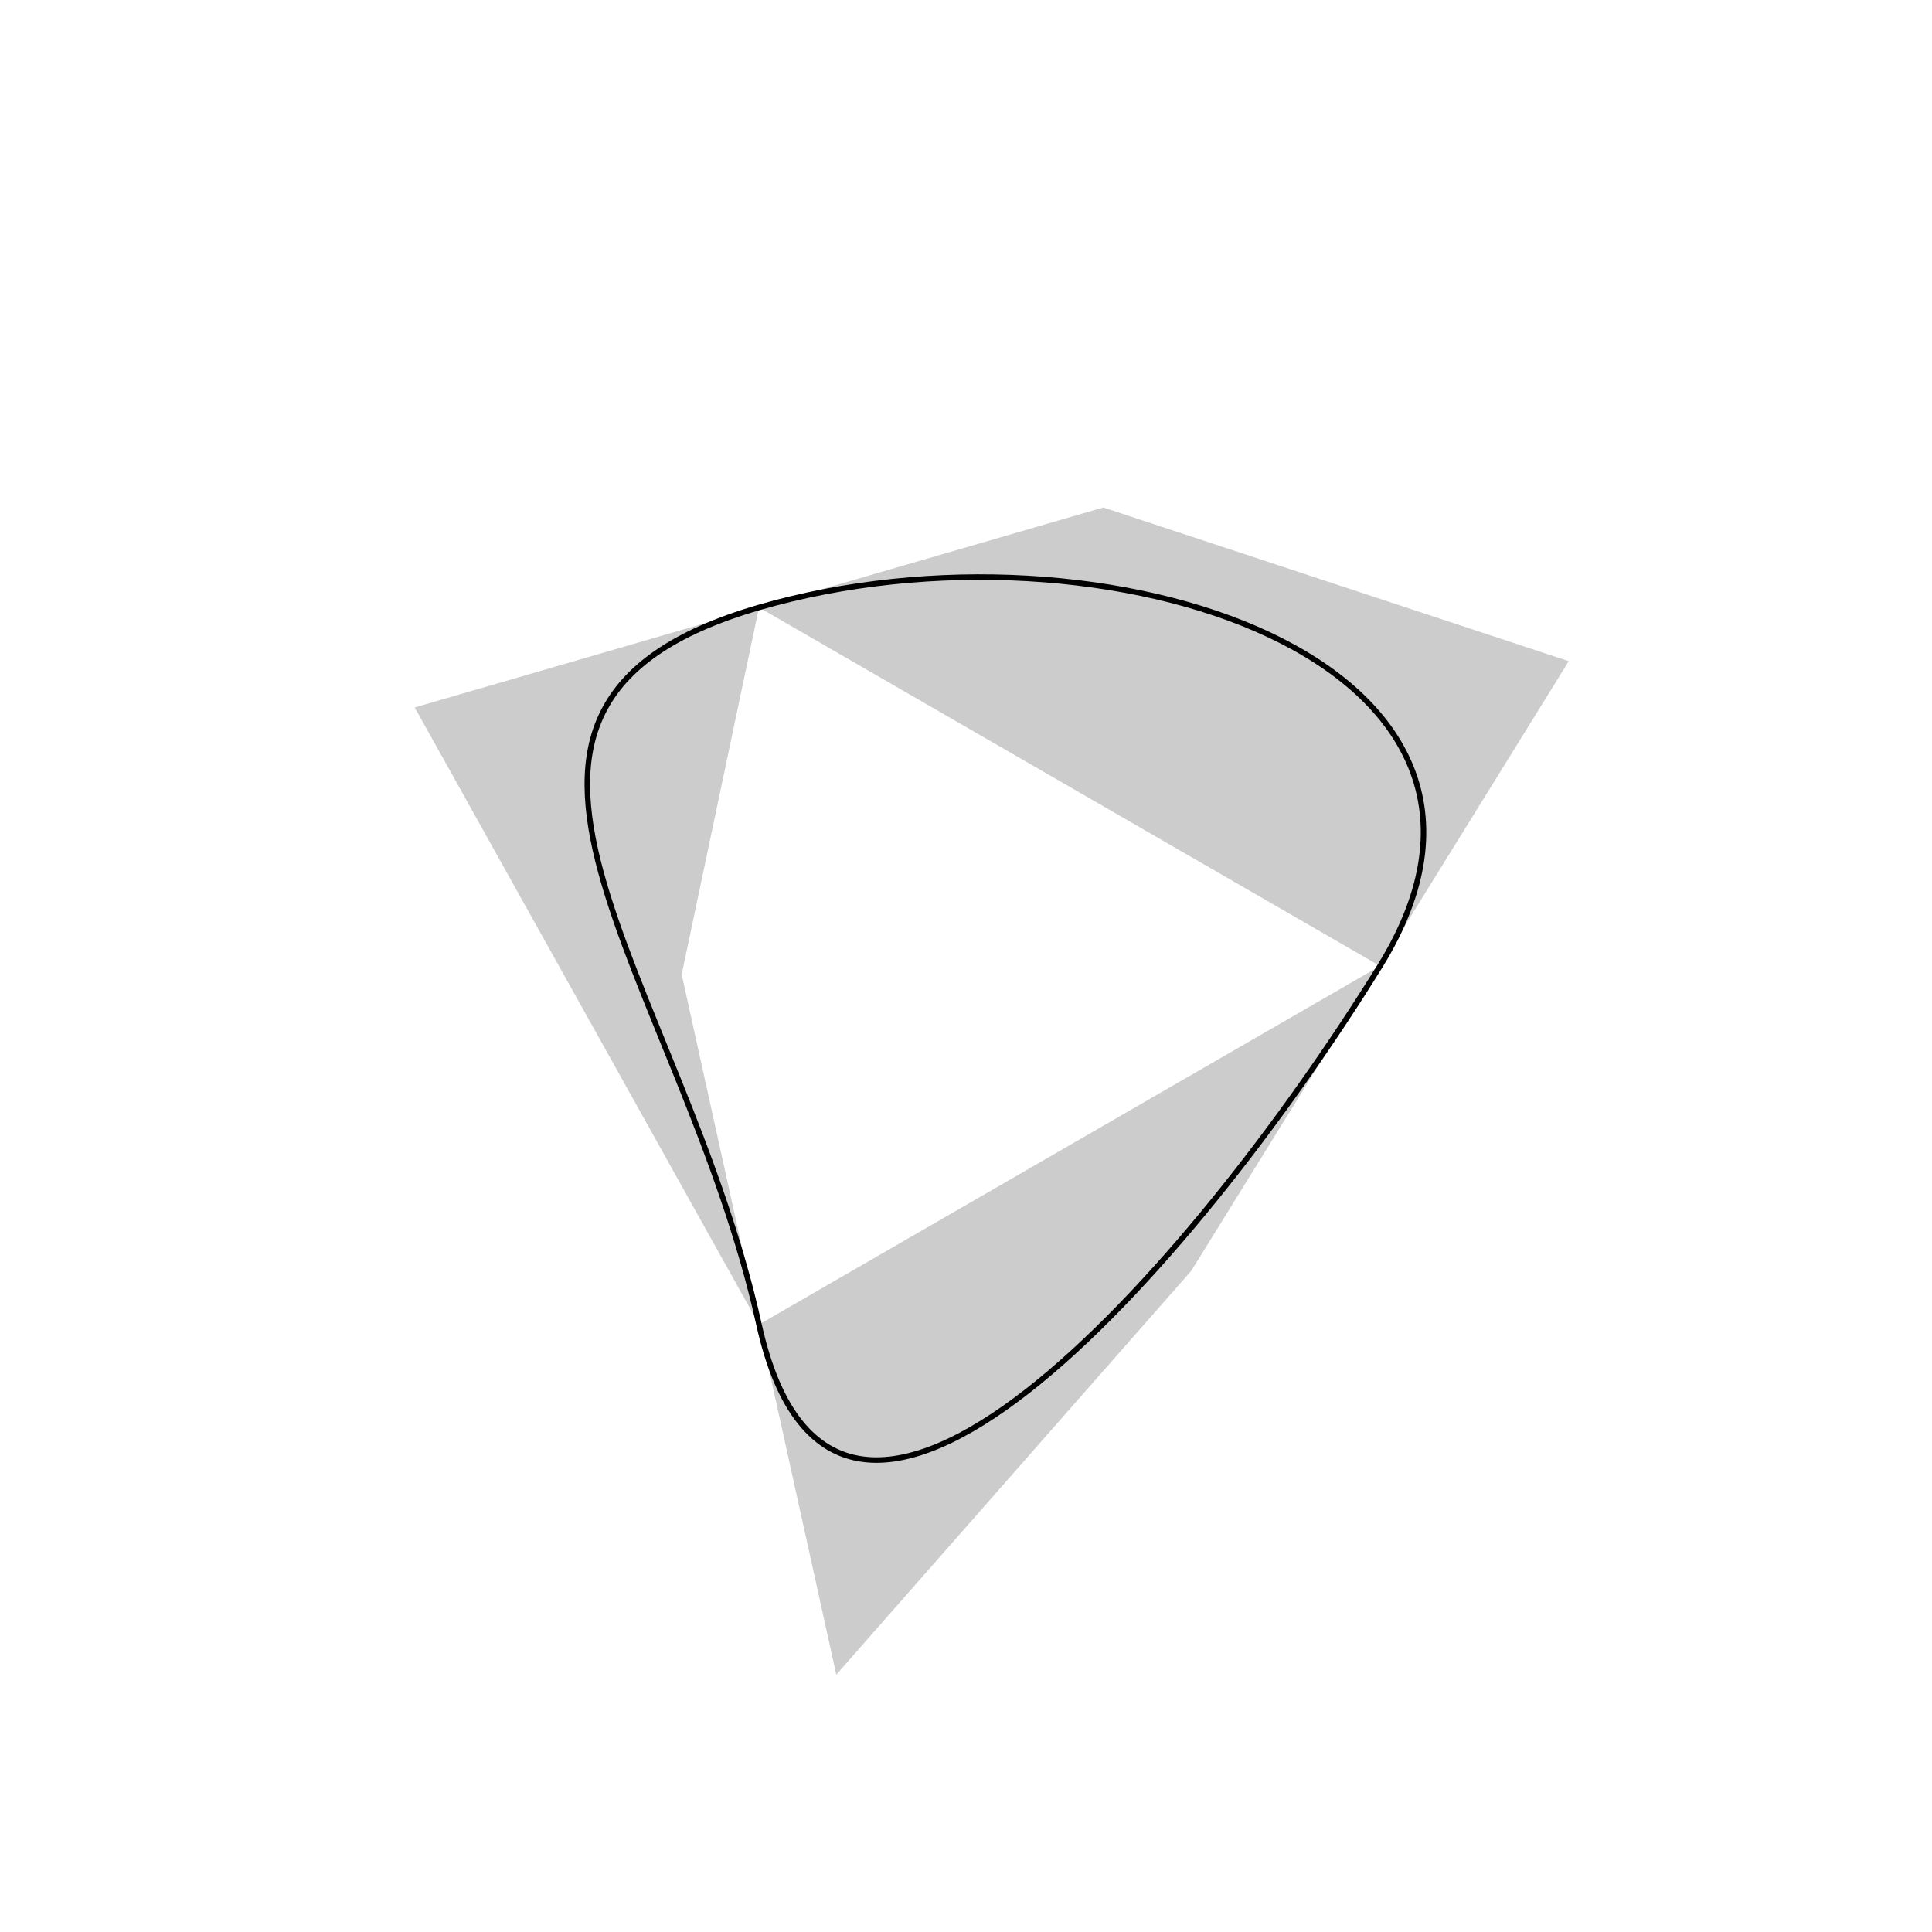
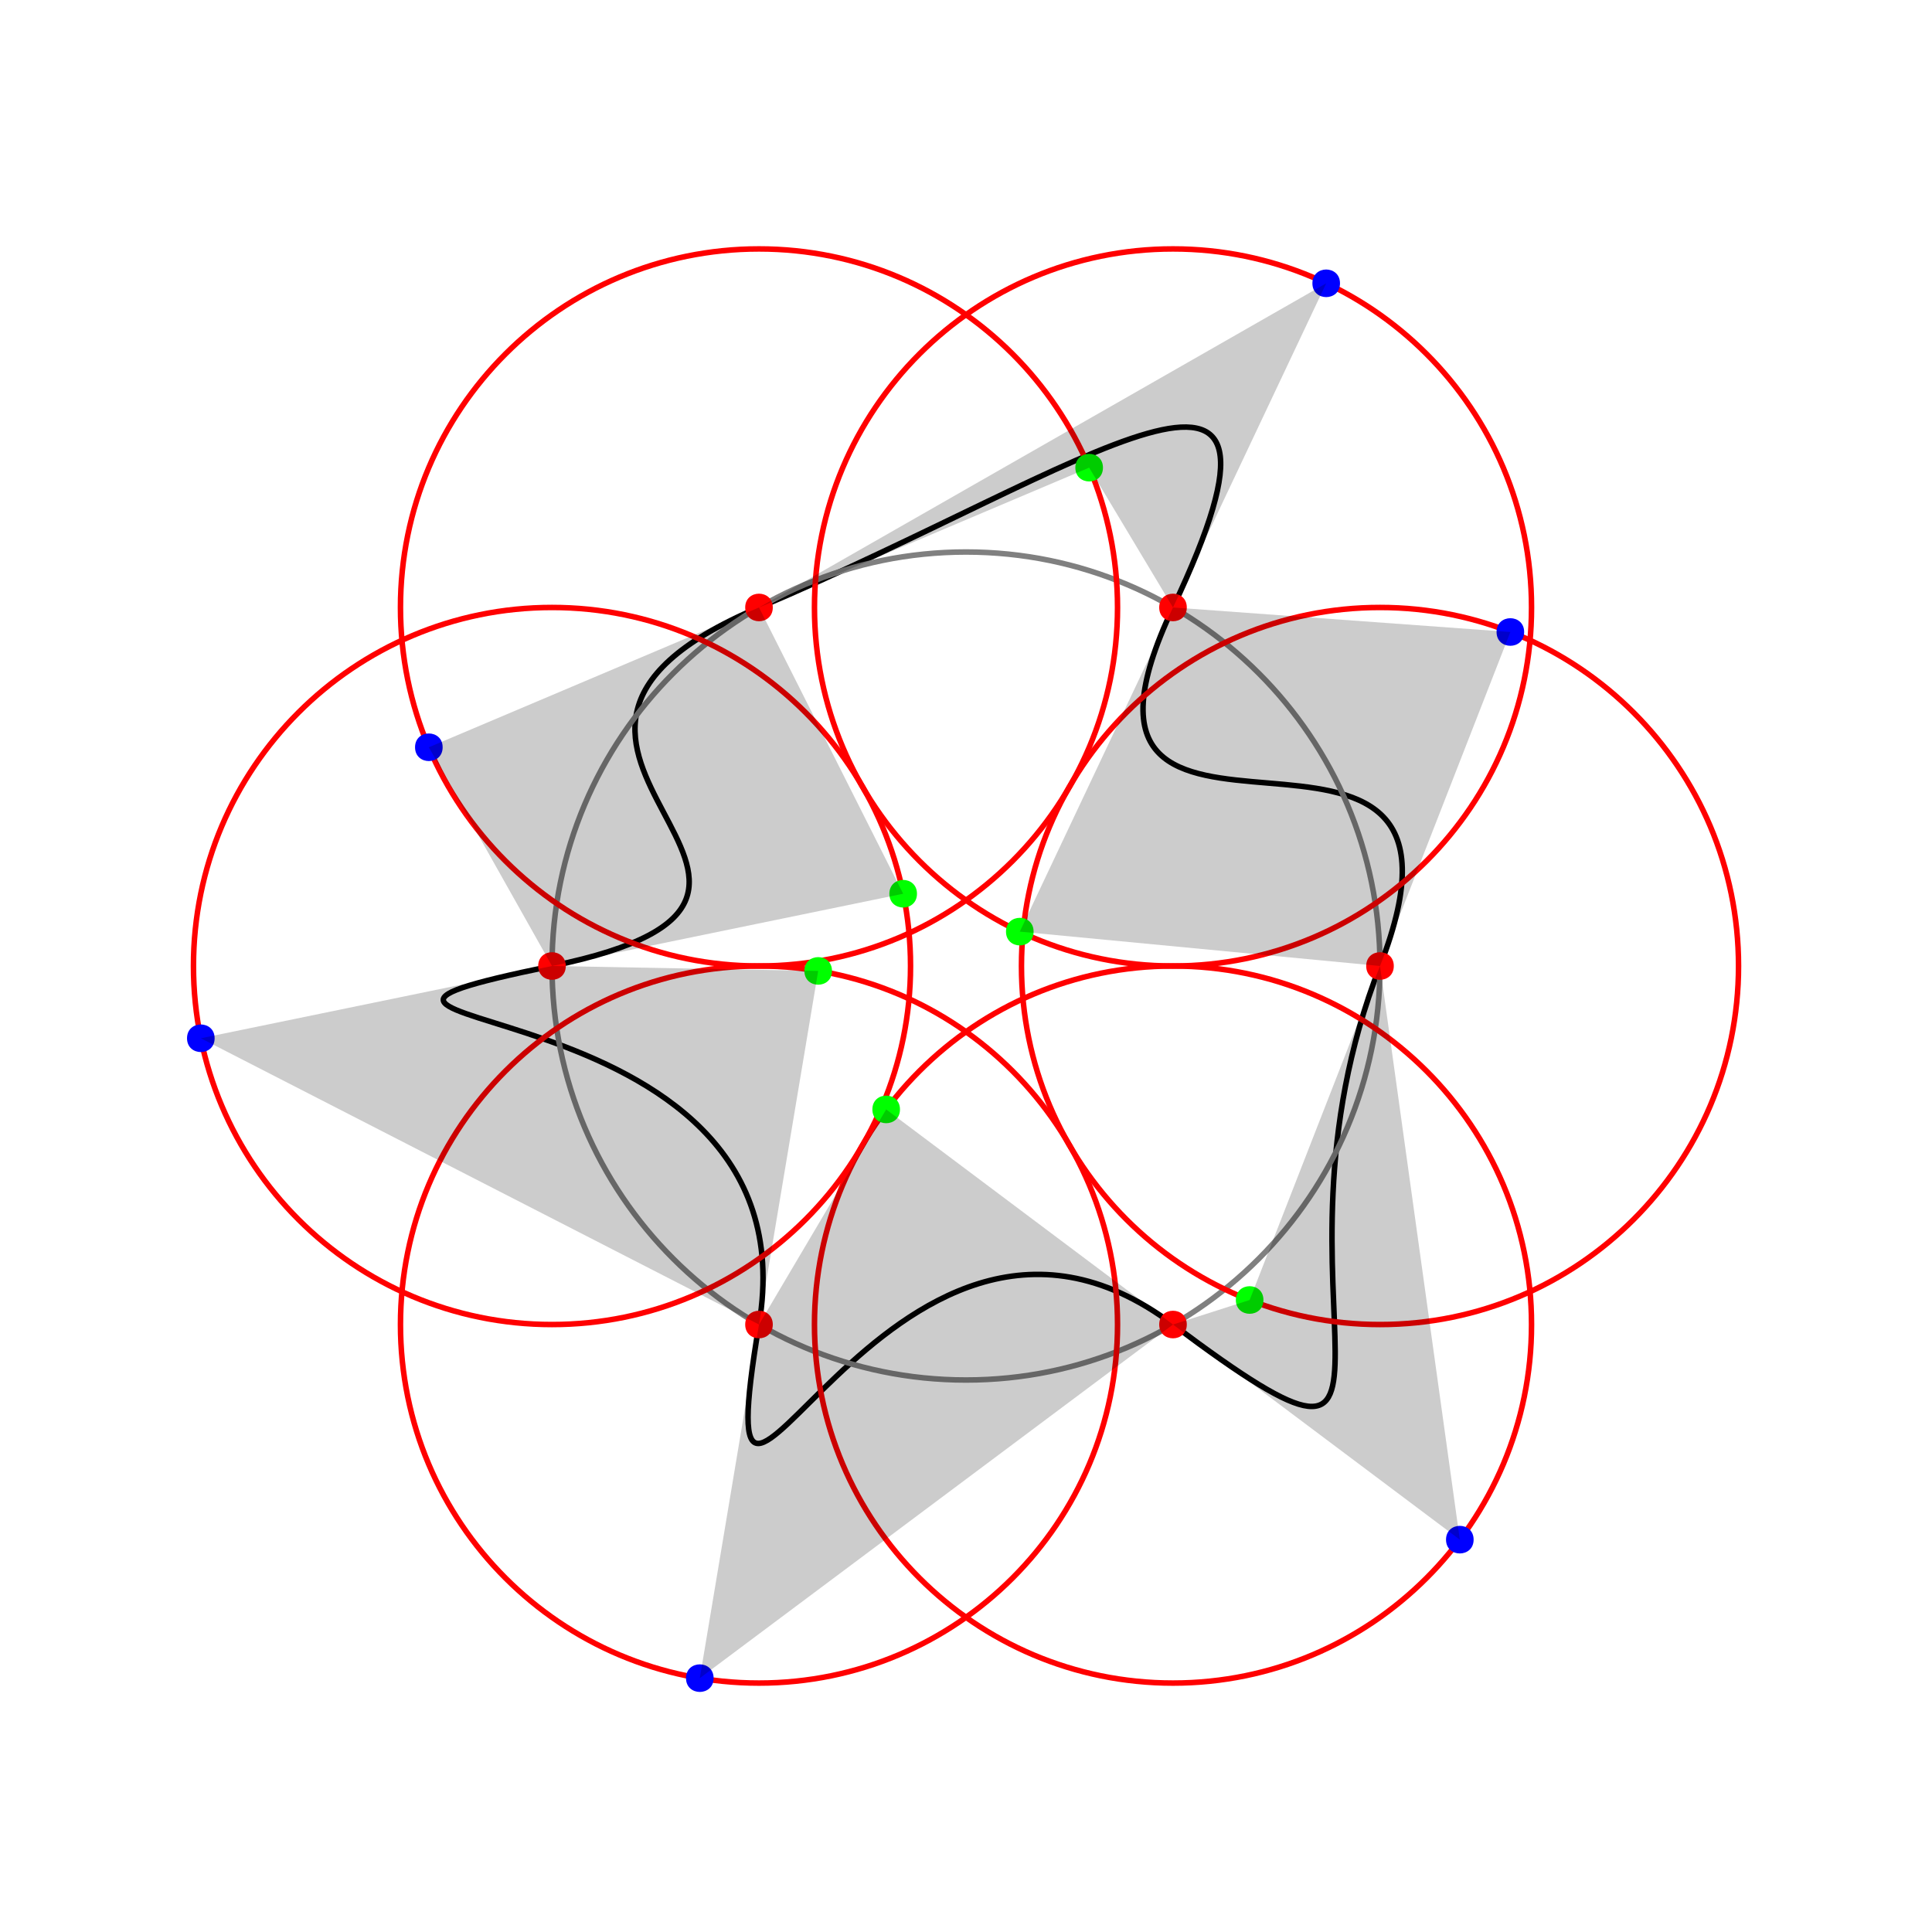
<svg xmlns="http://www.w3.org/2000/svg" width="700pt" height="700pt" viewBox="0 0 700 700" version="1.1">
  <g id="surface1">
-     <path style="fill:none;stroke-width:2;stroke-linecap:butt;stroke-linejoin:round;stroke:rgb(0%,0%,0%);stroke-opacity:1;stroke-miterlimit:10;" d="M 500 350 C 431.613 460.445 303.008 606.754 275 479.902 C 246.992 353.055 150.25 256.324 275 220.098 C 399.75 183.867 568.387 239.555 500 350 " />
-     <path style=" stroke:none;fill-rule:nonzero;fill:rgb(0%,0%,0%);fill-opacity:0.2;" d="M 275 479.902 L 500 350 L 431.613 460.445 L 303.008 606.754 L 275 479.902 " />
-     <path style=" stroke:none;fill-rule:nonzero;fill:rgb(0%,0%,0%);fill-opacity:0.2;" d="M 150.25 256.324 L 275 479.902 L 246.992 353.055 L 275 220.098 L 150.25 256.324 " />
-     <path style=" stroke:none;fill-rule:nonzero;fill:rgb(0%,0%,0%);fill-opacity:0.2;" d="M 500 350 L 275 220.098 L 399.75 183.867 L 568.387 239.555 L 500 350 " />
+     <path style="fill:none;stroke-width:2;stroke-linecap:butt;stroke-linejoin:round;stroke:rgb(0%,0%,0%);stroke-opacity:1;stroke-miterlimit:10;" d="M 500 350 C 452.77 471.016 528.922 557.848 425 479.902 C 321.078 401.961 253.555 608.023 275 479.902 C 296.445 351.781 72.762 376.184 200 350 C 327.238 323.816 155.379 270.75 275 220.098 C 394.621 169.441 480.508 102.648 425 220.098 C 369.492 337.543 547.23 228.984 500 350 " />
+     <path style="fill:none;stroke-width:2;stroke-linecap:butt;stroke-linejoin:round;stroke:rgb(50%,50%,50%);stroke-opacity:1;stroke-miterlimit:10;" d="M 500 350 C 500 432.844 432.844 500 350 500 C 267.156 500 200 432.844 200 350 C 200 267.156 267.156 200 350 200 C 432.844 200 500 267.156 500 350 " />
+     <path style=" stroke:none;fill-rule:nonzero;fill:rgb(100%,0%,0%);fill-opacity:1;" d="M 430 479.902 C 430 486.57 420 486.57 420 479.902 C 420 473.238 430 473.238 430 479.902 " />
+     <path style="fill:none;stroke-width:2;stroke-linecap:butt;stroke-linejoin:round;stroke:rgb(100%,0%,0%);stroke-opacity:1;stroke-miterlimit:10;" d="M 554.902 479.902 C 554.902 551.648 496.742 609.809 425 609.809 C 353.258 609.809 295.098 551.648 295.098 479.902 C 295.098 408.16 353.258 350 425 350 C 496.742 350 554.902 408.16 554.902 479.902 " />
+     <path style=" stroke:none;fill-rule:nonzero;fill:rgb(100%,0%,0%);fill-opacity:1;" d="M 280 479.902 C 280 486.57 270 486.57 270 479.902 C 270 473.238 280 473.238 280 479.902 " />
+     <path style="fill:none;stroke-width:2;stroke-linecap:butt;stroke-linejoin:round;stroke:rgb(100%,0%,0%);stroke-opacity:1;stroke-miterlimit:10;" d="M 404.902 479.902 C 404.902 551.648 346.742 609.809 275 609.809 C 203.258 609.809 145.098 551.648 145.098 479.902 C 145.098 408.16 203.258 350 275 350 C 346.742 350 404.902 408.16 404.902 479.902 " />
+     <path style=" stroke:none;fill-rule:nonzero;fill:rgb(100%,0%,0%);fill-opacity:1;" d="M 205 350 C 205 356.668 195 356.668 195 350 C 195 343.332 205 343.332 205 350 " />
+     <path style="fill:none;stroke-width:2;stroke-linecap:butt;stroke-linejoin:round;stroke:rgb(100%,0%,0%);stroke-opacity:1;stroke-miterlimit:10;" d="M 329.902 350 C 329.902 421.742 271.742 479.902 200 479.902 C 128.258 479.902 70.098 421.742 70.098 350 C 70.098 278.258 128.258 220.098 200 220.098 C 271.742 220.098 329.902 278.258 329.902 350 " />
+     <path style=" stroke:none;fill-rule:nonzero;fill:rgb(100%,0%,0%);fill-opacity:1;" d="M 280 220.098 C 280 226.762 270 226.762 270 220.098 C 270 213.43 280 213.43 280 220.098 " />
+     <path style="fill:none;stroke-width:2;stroke-linecap:butt;stroke-linejoin:round;stroke:rgb(100%,0%,0%);stroke-opacity:1;stroke-miterlimit:10;" d="M 404.902 220.098 C 404.902 291.84 346.742 350 275 350 C 203.258 350 145.098 291.84 145.098 220.098 C 145.098 148.352 203.258 90.191 275 90.191 C 346.742 90.191 404.902 148.352 404.902 220.098 " />
+     <path style=" stroke:none;fill-rule:nonzero;fill:rgb(100%,0%,0%);fill-opacity:1;" d="M 430 220.098 C 430 226.762 420 226.762 420 220.098 C 420 213.43 430 213.43 430 220.098 " />
+     <path style="fill:none;stroke-width:2;stroke-linecap:butt;stroke-linejoin:round;stroke:rgb(100%,0%,0%);stroke-opacity:1;stroke-miterlimit:10;" d="M 554.902 220.098 C 554.902 291.84 496.742 350 425 350 C 353.258 350 295.098 291.84 295.098 220.098 C 295.098 148.352 353.258 90.191 425 90.191 C 496.742 90.191 554.902 148.352 554.902 220.098 " />
+     <path style=" stroke:none;fill-rule:nonzero;fill:rgb(100%,0%,0%);fill-opacity:1;" d="M 505 350 C 505 356.668 495 356.668 495 350 C 495 343.332 505 343.332 505 350 " />
+     <path style="fill:none;stroke-width:2;stroke-linecap:butt;stroke-linejoin:round;stroke:rgb(100%,0%,0%);stroke-opacity:1;stroke-miterlimit:10;" d="M 629.902 350 C 629.902 421.742 571.742 479.902 500 479.902 C 428.258 479.902 370.098 421.742 370.098 350 C 370.098 278.258 428.258 220.098 500 220.098 C 571.742 220.098 629.902 278.258 629.902 350 " />
+     <path style=" stroke:none;fill-rule:nonzero;fill:rgb(0%,100%,0%);fill-opacity:1;" d="M 457.77 471.016 C 457.77 477.68 447.77 477.68 447.77 471.016 C 447.77 464.348 457.77 464.348 457.77 471.016 " />
+     <path style=" stroke:none;fill-rule:nonzero;fill:rgb(0%,0%,100%);fill-opacity:1;" d="M 533.922 557.848 C 533.922 564.516 523.922 564.516 523.922 557.848 C 523.922 551.18 533.922 551.18 533.922 557.848 " />
+     <path style=" stroke:none;fill-rule:nonzero;fill:rgb(0%,100%,0%);fill-opacity:1;" d="M 326.078 401.961 C 326.078 408.629 316.078 408.629 316.078 401.961 C 316.078 395.293 326.078 395.293 326.078 401.961 " />
+     <path style=" stroke:none;fill-rule:nonzero;fill:rgb(0%,0%,100%);fill-opacity:1;" d="M 258.555 608.023 C 258.555 614.691 248.555 614.691 248.555 608.023 C 248.555 601.359 258.555 601.359 258.555 608.023 " />
+     <path style=" stroke:none;fill-rule:nonzero;fill:rgb(0%,100%,0%);fill-opacity:1;" d="M 301.445 351.781 C 301.445 358.449 291.445 358.449 291.445 351.781 C 291.445 345.117 301.445 345.117 301.445 351.781 " />
+     <path style=" stroke:none;fill-rule:nonzero;fill:rgb(0%,0%,100%);fill-opacity:1;" d="M 77.762 376.184 C 77.762 382.852 67.762 382.852 67.762 376.184 C 67.762 369.516 77.762 369.516 77.762 376.184 " />
+     <path style=" stroke:none;fill-rule:nonzero;fill:rgb(0%,100%,0%);fill-opacity:1;" d="M 332.238 323.816 C 332.238 330.484 322.238 330.484 322.238 323.816 C 322.238 317.148 332.238 317.148 332.238 323.816 " />
+     <path style=" stroke:none;fill-rule:nonzero;fill:rgb(0%,0%,100%);fill-opacity:1;" d="M 160.379 270.75 C 160.379 277.418 150.379 277.418 150.379 270.75 C 150.379 264.082 160.379 264.082 160.379 270.75 " />
+     <path style=" stroke:none;fill-rule:nonzero;fill:rgb(0%,100%,0%);fill-opacity:1;" d="M 399.621 169.441 C 399.621 176.109 389.621 176.109 389.621 169.441 C 389.621 162.773 399.621 162.773 399.621 169.441 " />
+     <path style=" stroke:none;fill-rule:nonzero;fill:rgb(0%,0%,100%);fill-opacity:1;" d="M 485.508 102.648 C 485.508 109.316 475.508 109.316 475.508 102.648 C 475.508 95.98 485.508 95.98 485.508 102.648 " />
+     <path style=" stroke:none;fill-rule:nonzero;fill:rgb(0%,100%,0%);fill-opacity:1;" d="M 374.492 337.543 C 374.492 344.211 364.492 344.211 364.492 337.543 C 364.492 330.879 374.492 330.879 374.492 337.543 " />
+     <path style=" stroke:none;fill-rule:nonzero;fill:rgb(0%,0%,100%);fill-opacity:1;" d="M 552.23 228.984 C 552.23 235.652 542.23 235.652 542.23 228.984 C 542.23 222.32 552.23 222.32 552.23 228.984 " />
+     <path style=" stroke:none;fill-rule:nonzero;fill:rgb(0%,0%,0%);fill-opacity:0.2;" d="M 452.77 471.016 L 500 350 L 528.922 557.848 L 425 479.902 L 452.77 471.016 " />
+     <path style=" stroke:none;fill-rule:nonzero;fill:rgb(0%,0%,0%);fill-opacity:0.2;" d="M 321.078 401.961 L 425 479.902 L 253.555 608.023 L 275 479.902 L 321.078 401.961 " />
+     <path style=" stroke:none;fill-rule:nonzero;fill:rgb(0%,0%,0%);fill-opacity:0.2;" d="M 296.445 351.781 L 275 479.902 L 72.762 376.184 L 200 350 L 296.445 351.781 " />
+     <path style=" stroke:none;fill-rule:nonzero;fill:rgb(0%,0%,0%);fill-opacity:0.2;" d="M 327.238 323.816 L 200 350 L 155.379 270.75 L 275 220.098 L 327.238 323.816 " />
+     <path style=" stroke:none;fill-rule:nonzero;fill:rgb(0%,0%,0%);fill-opacity:0.2;" d="M 394.621 169.441 L 275 220.098 L 480.508 102.648 L 425 220.098 L 394.621 169.441 " />
+     <path style=" stroke:none;fill-rule:nonzero;fill:rgb(0%,0%,0%);fill-opacity:0.2;" d="M 369.492 337.543 L 425 220.098 L 547.23 228.984 L 500 350 L 369.492 337.543 " />
  </g>
</svg>
